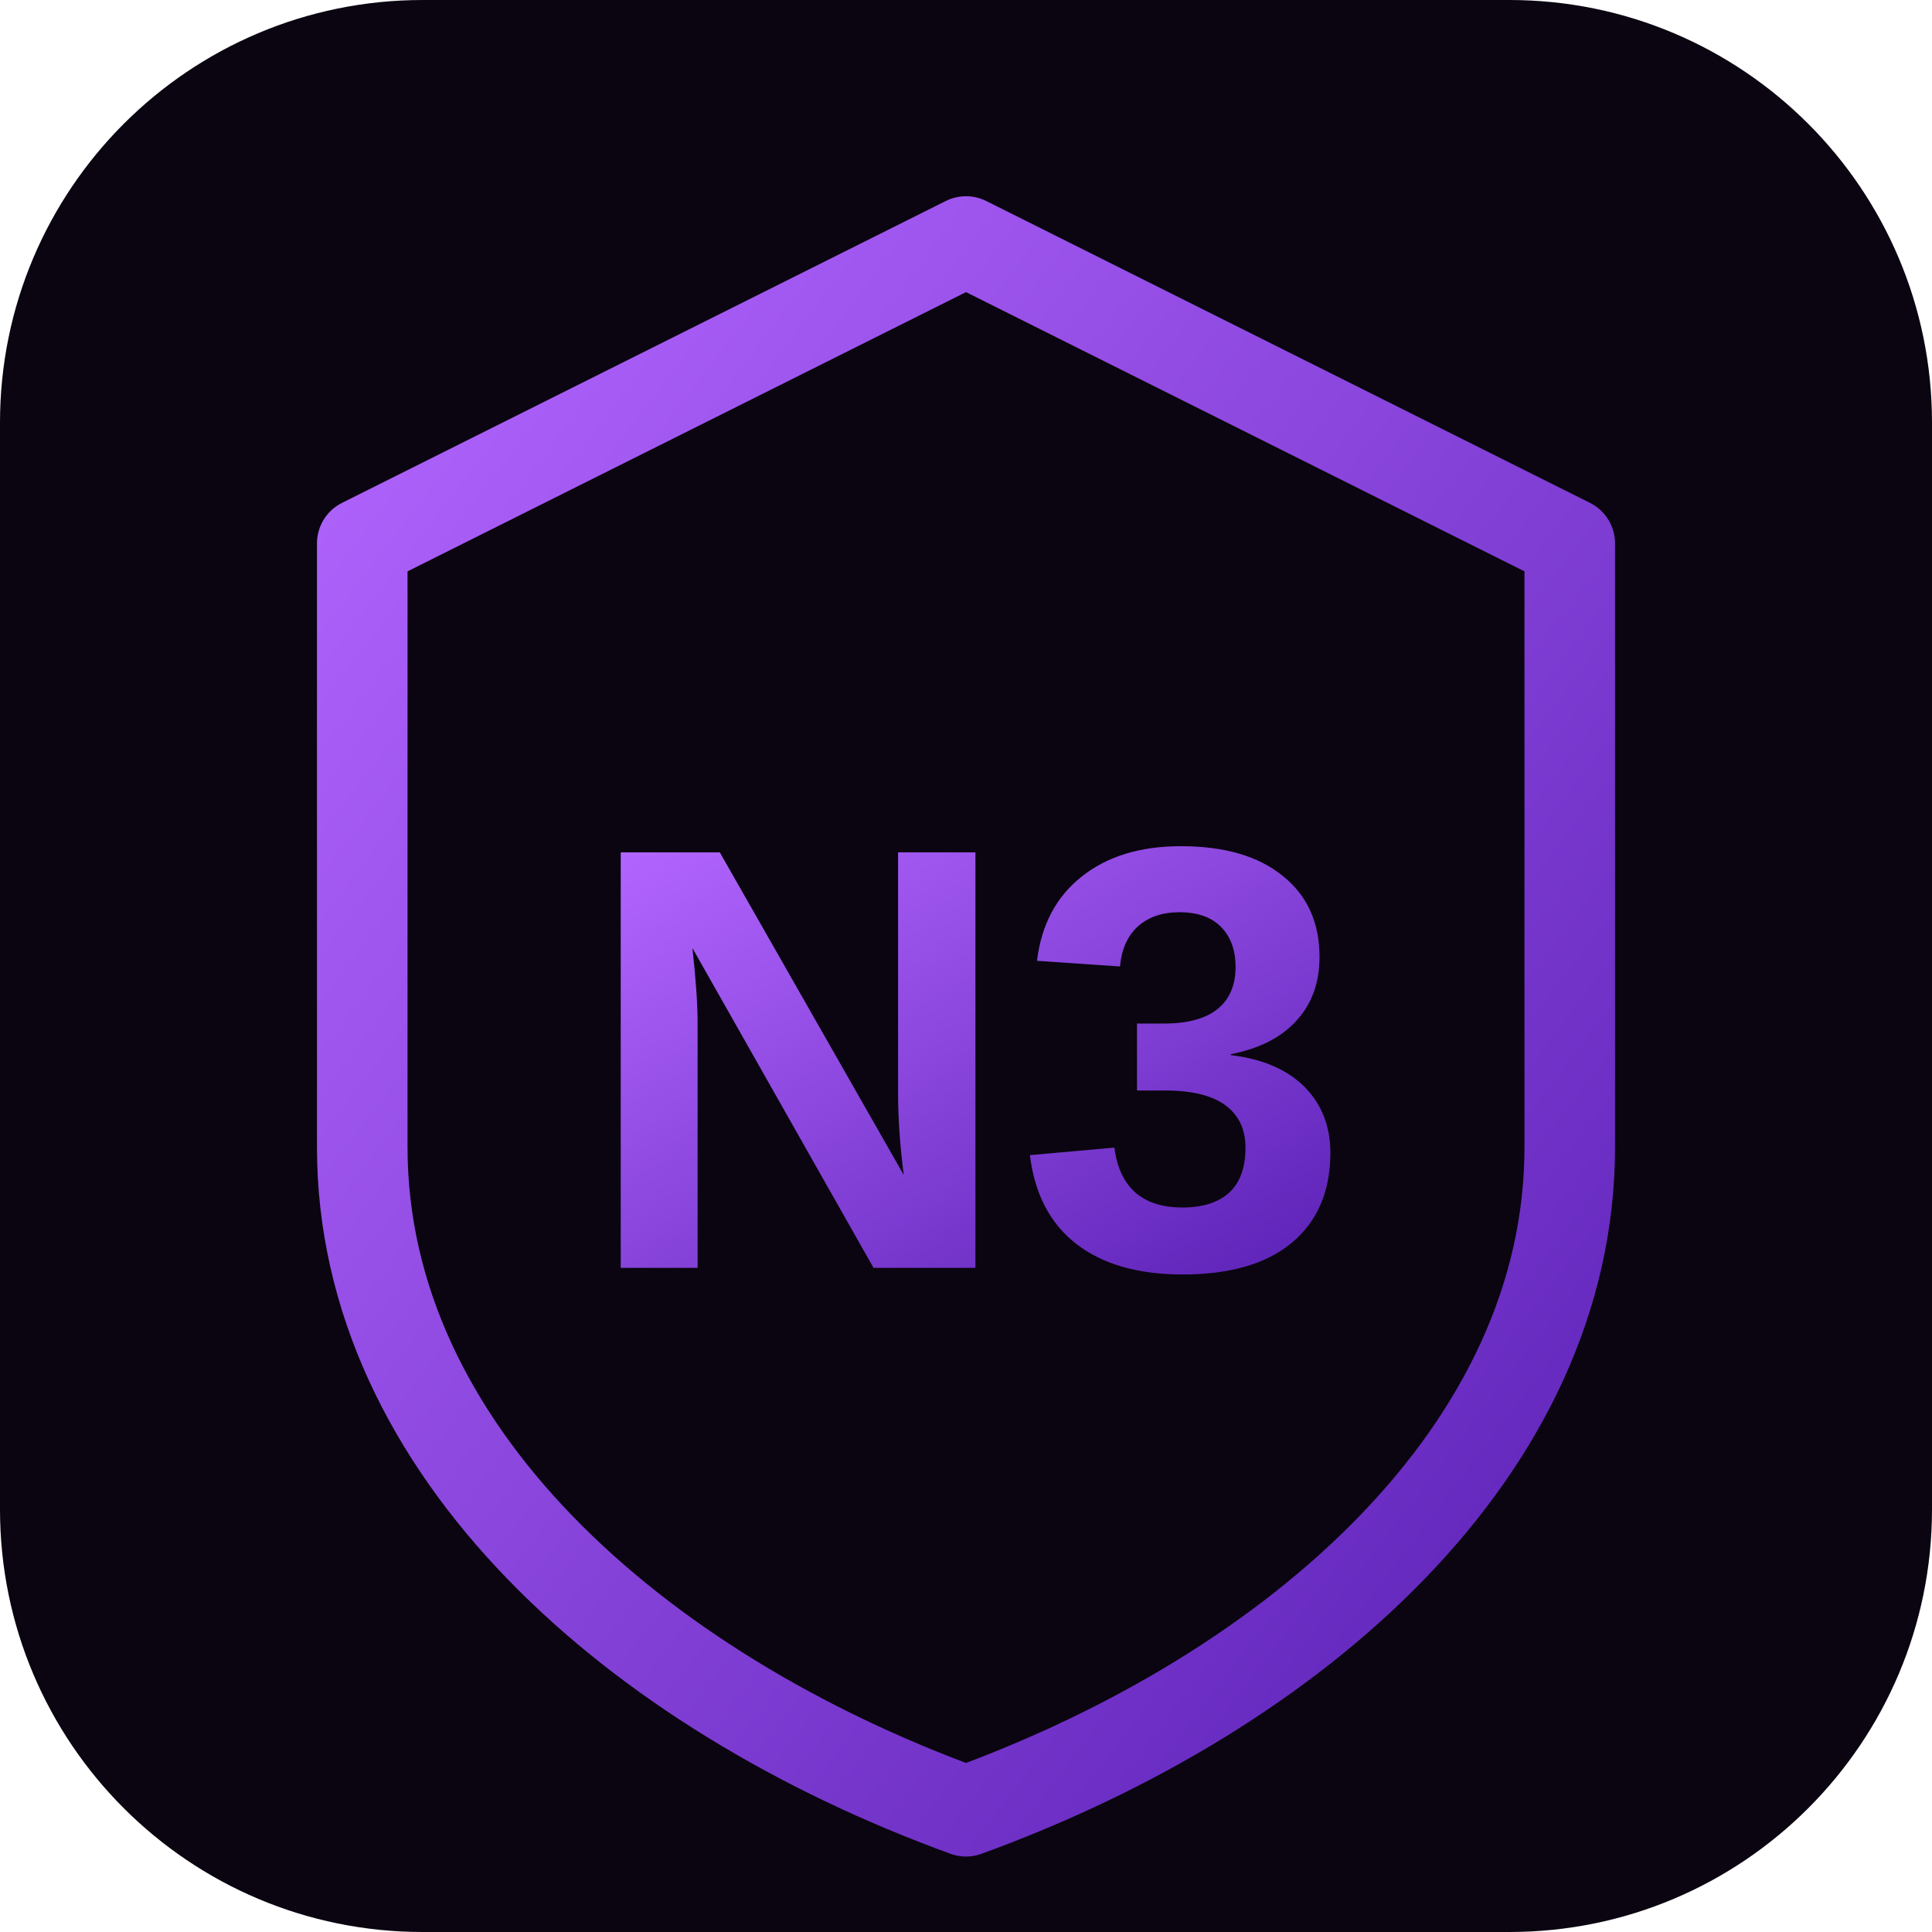
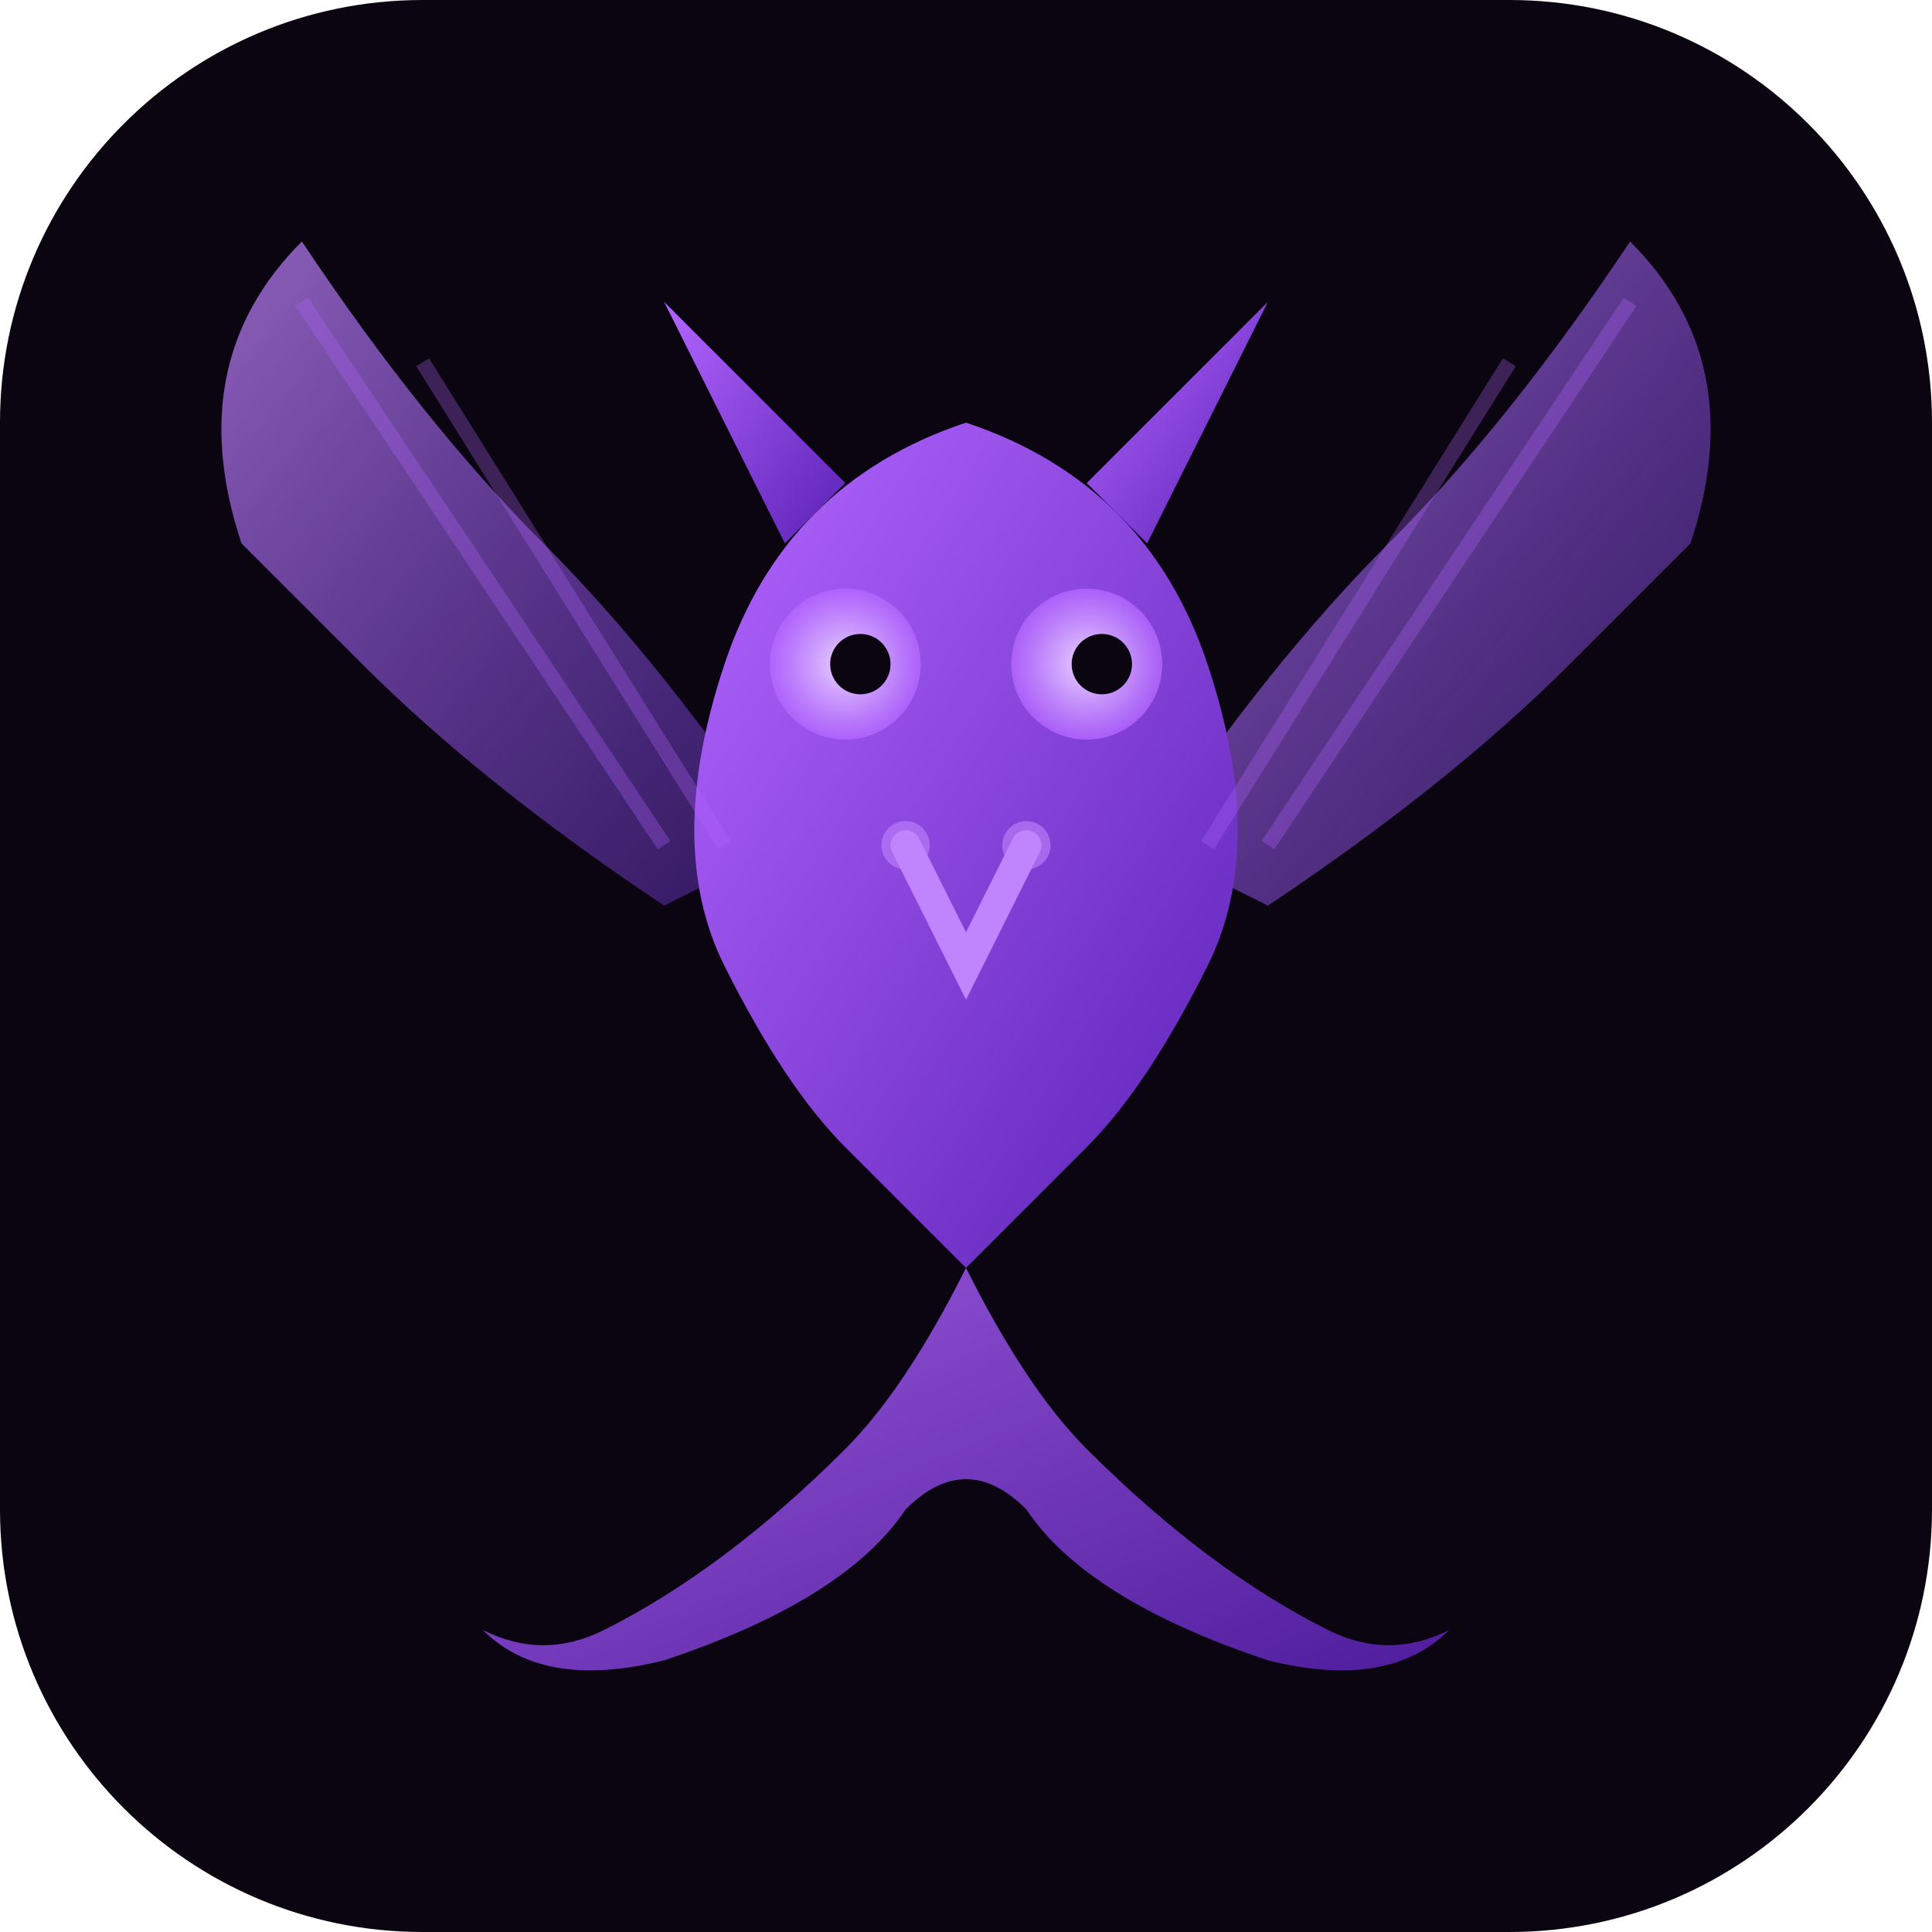
<svg xmlns="http://www.w3.org/2000/svg" viewBox="0 0 64 64" width="64" height="64">
  <defs>
    <linearGradient id="grad" x1="0%" y1="0%" x2="100%" y2="100%">
      <stop offset="0%" style="stop-color:#b366ff;stop-opacity:1" />
      <stop offset="100%" style="stop-color:#5b21b6;stop-opacity:1" />
    </linearGradient>
+     <linearGradient id="wingGrad" x1="0%" y1="0%" x2="100%" y2="100%">
+       <stop offset="0%" style="stop-color:#c084fc;stop-opacity:0.8" />
+       <stop offset="100%" style="stop-color:#7c3aed;stop-opacity:0.4" />
+     </linearGradient>
+     <radialGradient id="eyeGlow" cx="50%" cy="50%" r="50%">
+       <stop offset="0%" style="stop-color:#e9d5ff;stop-opacity:1" />
+       <stop offset="100%" style="stop-color:#b366ff;stop-opacity:0.8" />
+     </radialGradient>
  </defs>
  <rect width="64" height="64" rx="14" fill="#0a0510" />
-   <path d="M32 8 L52 18 L52 38 C52 48 43 56 32 60 C21 56 12 48 12 38 L12 18 Z" fill="none" stroke="url(#grad)" stroke-width="3" stroke-linejoin="round" />
-   <text x="32" y="42" text-anchor="middle" fill="url(#grad)" font-family="Arial, sans-serif" font-weight="bold" font-size="20">N3</text>
+   <path d="M8 18 Q6 12 10 8 Q14 14 18 18 Q22 22 26 28 L22 30 Q16 26 12 22 Z" fill="url(#wingGrad)" opacity="0.9" />
+   <path d="M56 18 Q58 12 54 8 Q50 14 46 18 Q42 22 38 28 L42 30 Q48 26 52 22 Z" fill="url(#wingGrad)" opacity="0.9" />
+   <path d="M32 14 Q26 16 24 22 Q22 28 24 32 Q26 36 28 38 L32 42 L36 38 Q38 36 40 32 Q42 28 40 22 Q38 16 32 14 Z" fill="url(#grad)" />
+   <path d="M26 18 L22 10 L28 16" fill="url(#grad)" />
+   <path d="M38 18 L42 10 L36 16" fill="url(#grad)" />
+   <circle cx="28" cy="22" r="2.5" fill="url(#eyeGlow)" />
+   <circle cx="36" cy="22" r="2.5" fill="url(#eyeGlow)" />
+   <circle cx="28.5" cy="22" r="1" fill="#0a0510" />
+   <circle cx="36.5" cy="22" r="1" fill="#0a0510" />
+   <path d="M30 28 L32 32 L34 28" fill="none" stroke="#c084fc" stroke-width="1" stroke-linecap="round" />
+   <circle cx="30" cy="28" r="0.8" fill="#c084fc" opacity="0.6" />
+   <circle cx="34" cy="28" r="0.8" fill="#c084fc" opacity="0.6" />
+   <path d="M32 42 Q30 46 28 48 Q24 52 20 54 Q18 55 16 54 Q18 56 22 55 Q28 53 30 50 Q32 48 34 50 Q36 53 42 55 Q46 56 48 54 Q46 55 44 54 Q40 52 36 48 Q34 46 32 42 Z" fill="url(#grad)" opacity="0.85" />
+   <line x1="10" y1="10" x2="22" y2="28" stroke="#b366ff" stroke-width="0.5" opacity="0.3" />
+   <line x1="14" y1="12" x2="24" y2="28" stroke="#b366ff" stroke-width="0.5" opacity="0.3" />
+   <line x1="54" y1="10" x2="42" y2="28" stroke="#b366ff" stroke-width="0.5" opacity="0.3" />
+   <line x1="50" y1="12" x2="40" y2="28" stroke="#b366ff" stroke-width="0.5" opacity="0.3" />
</svg>
